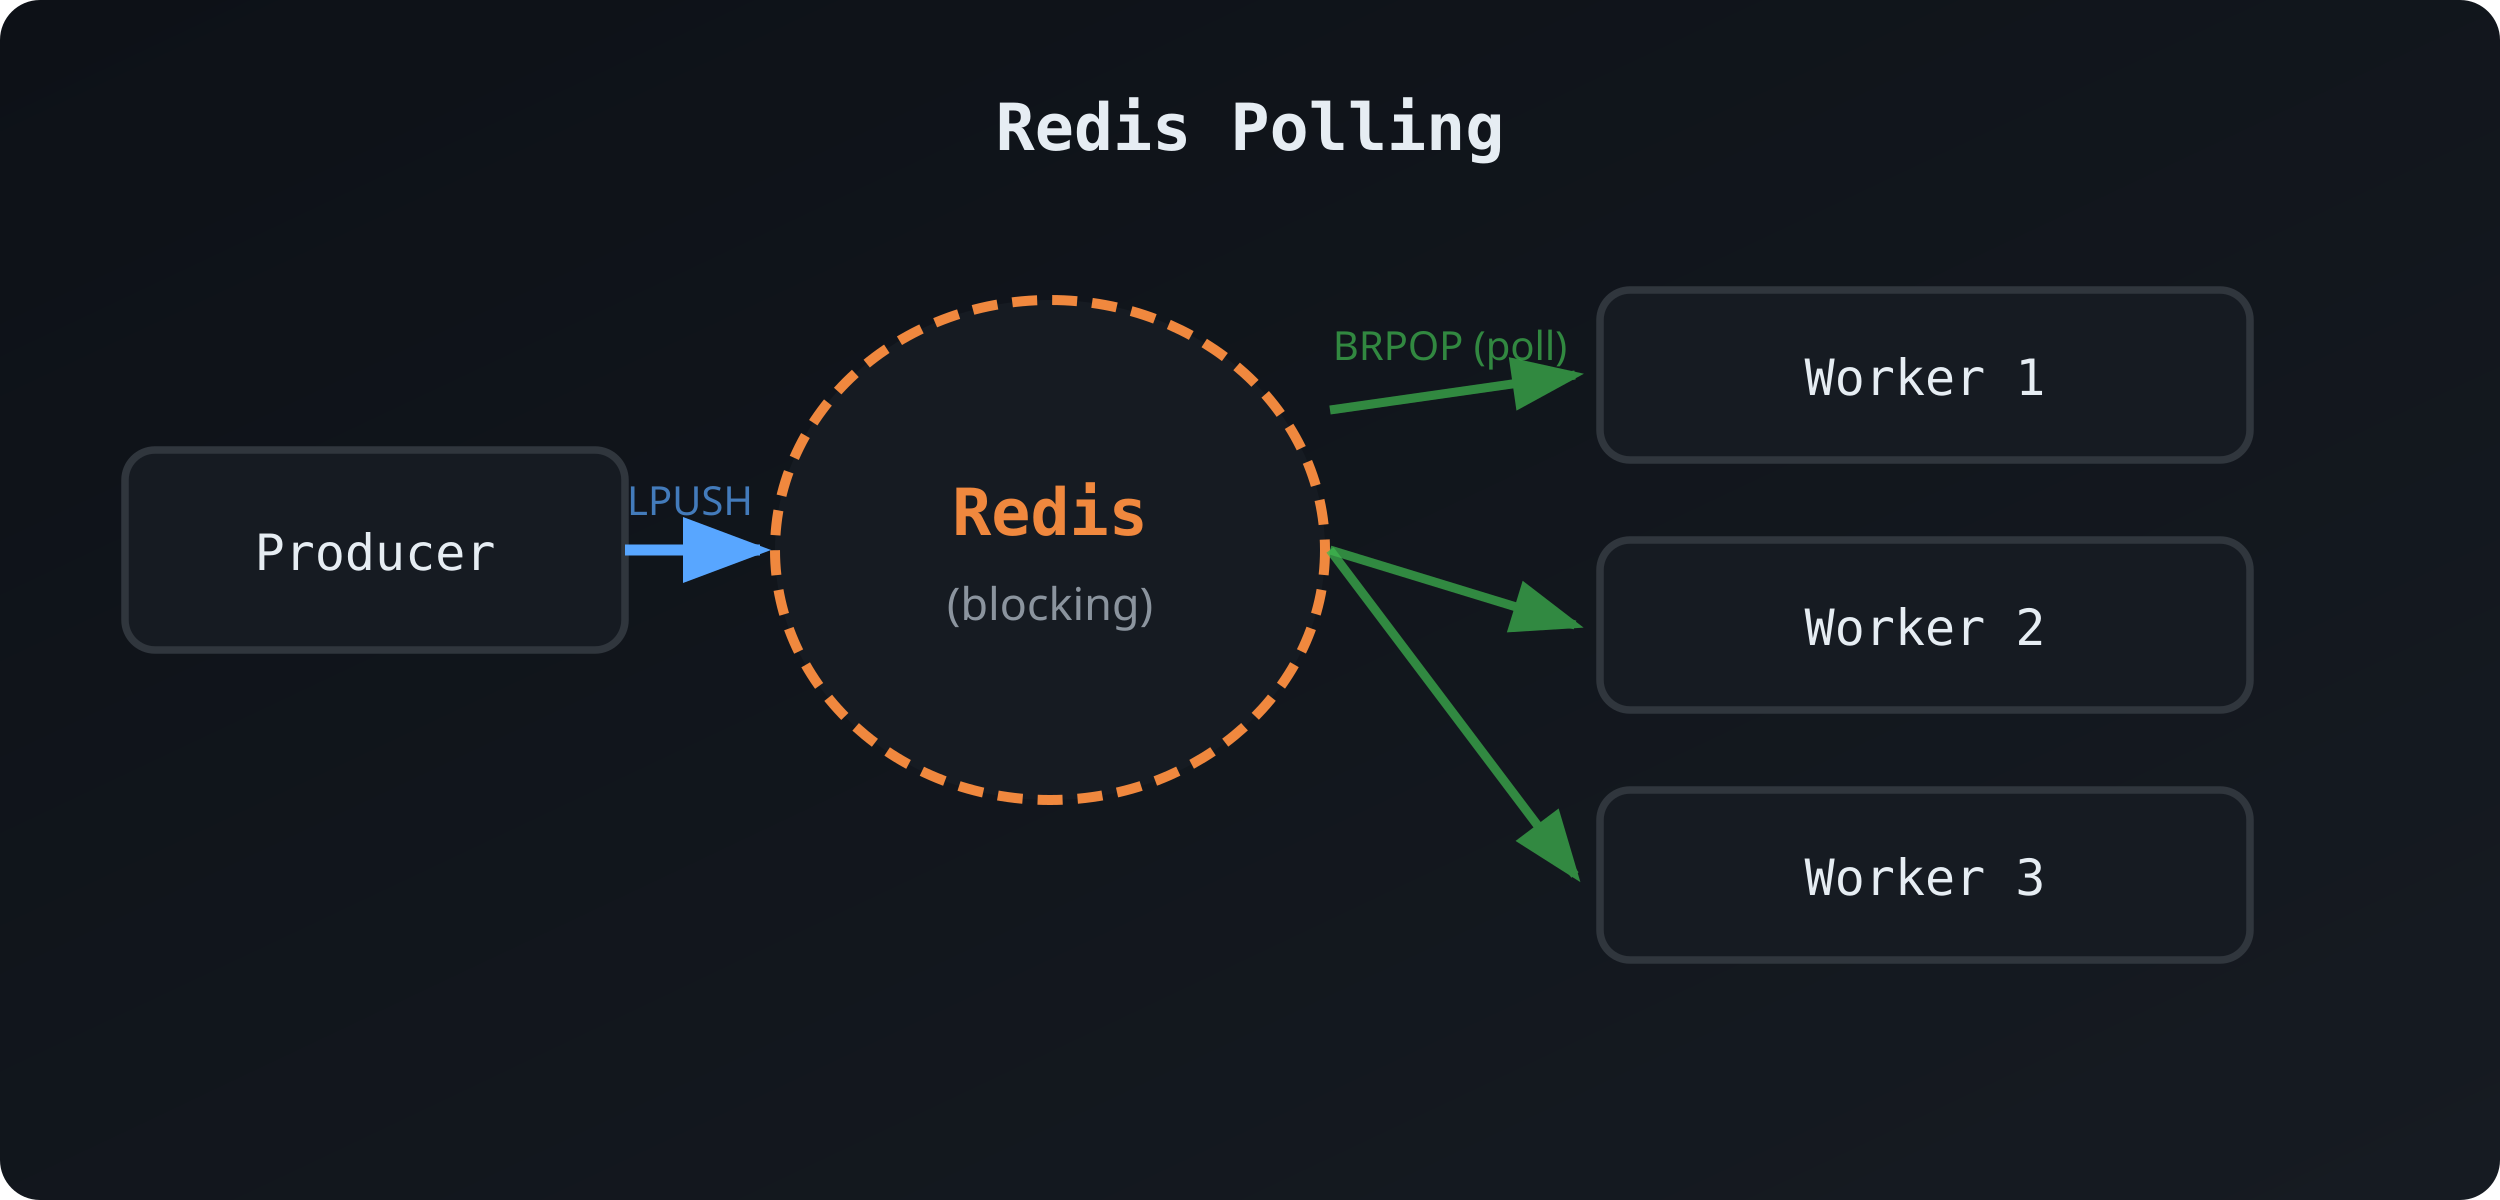
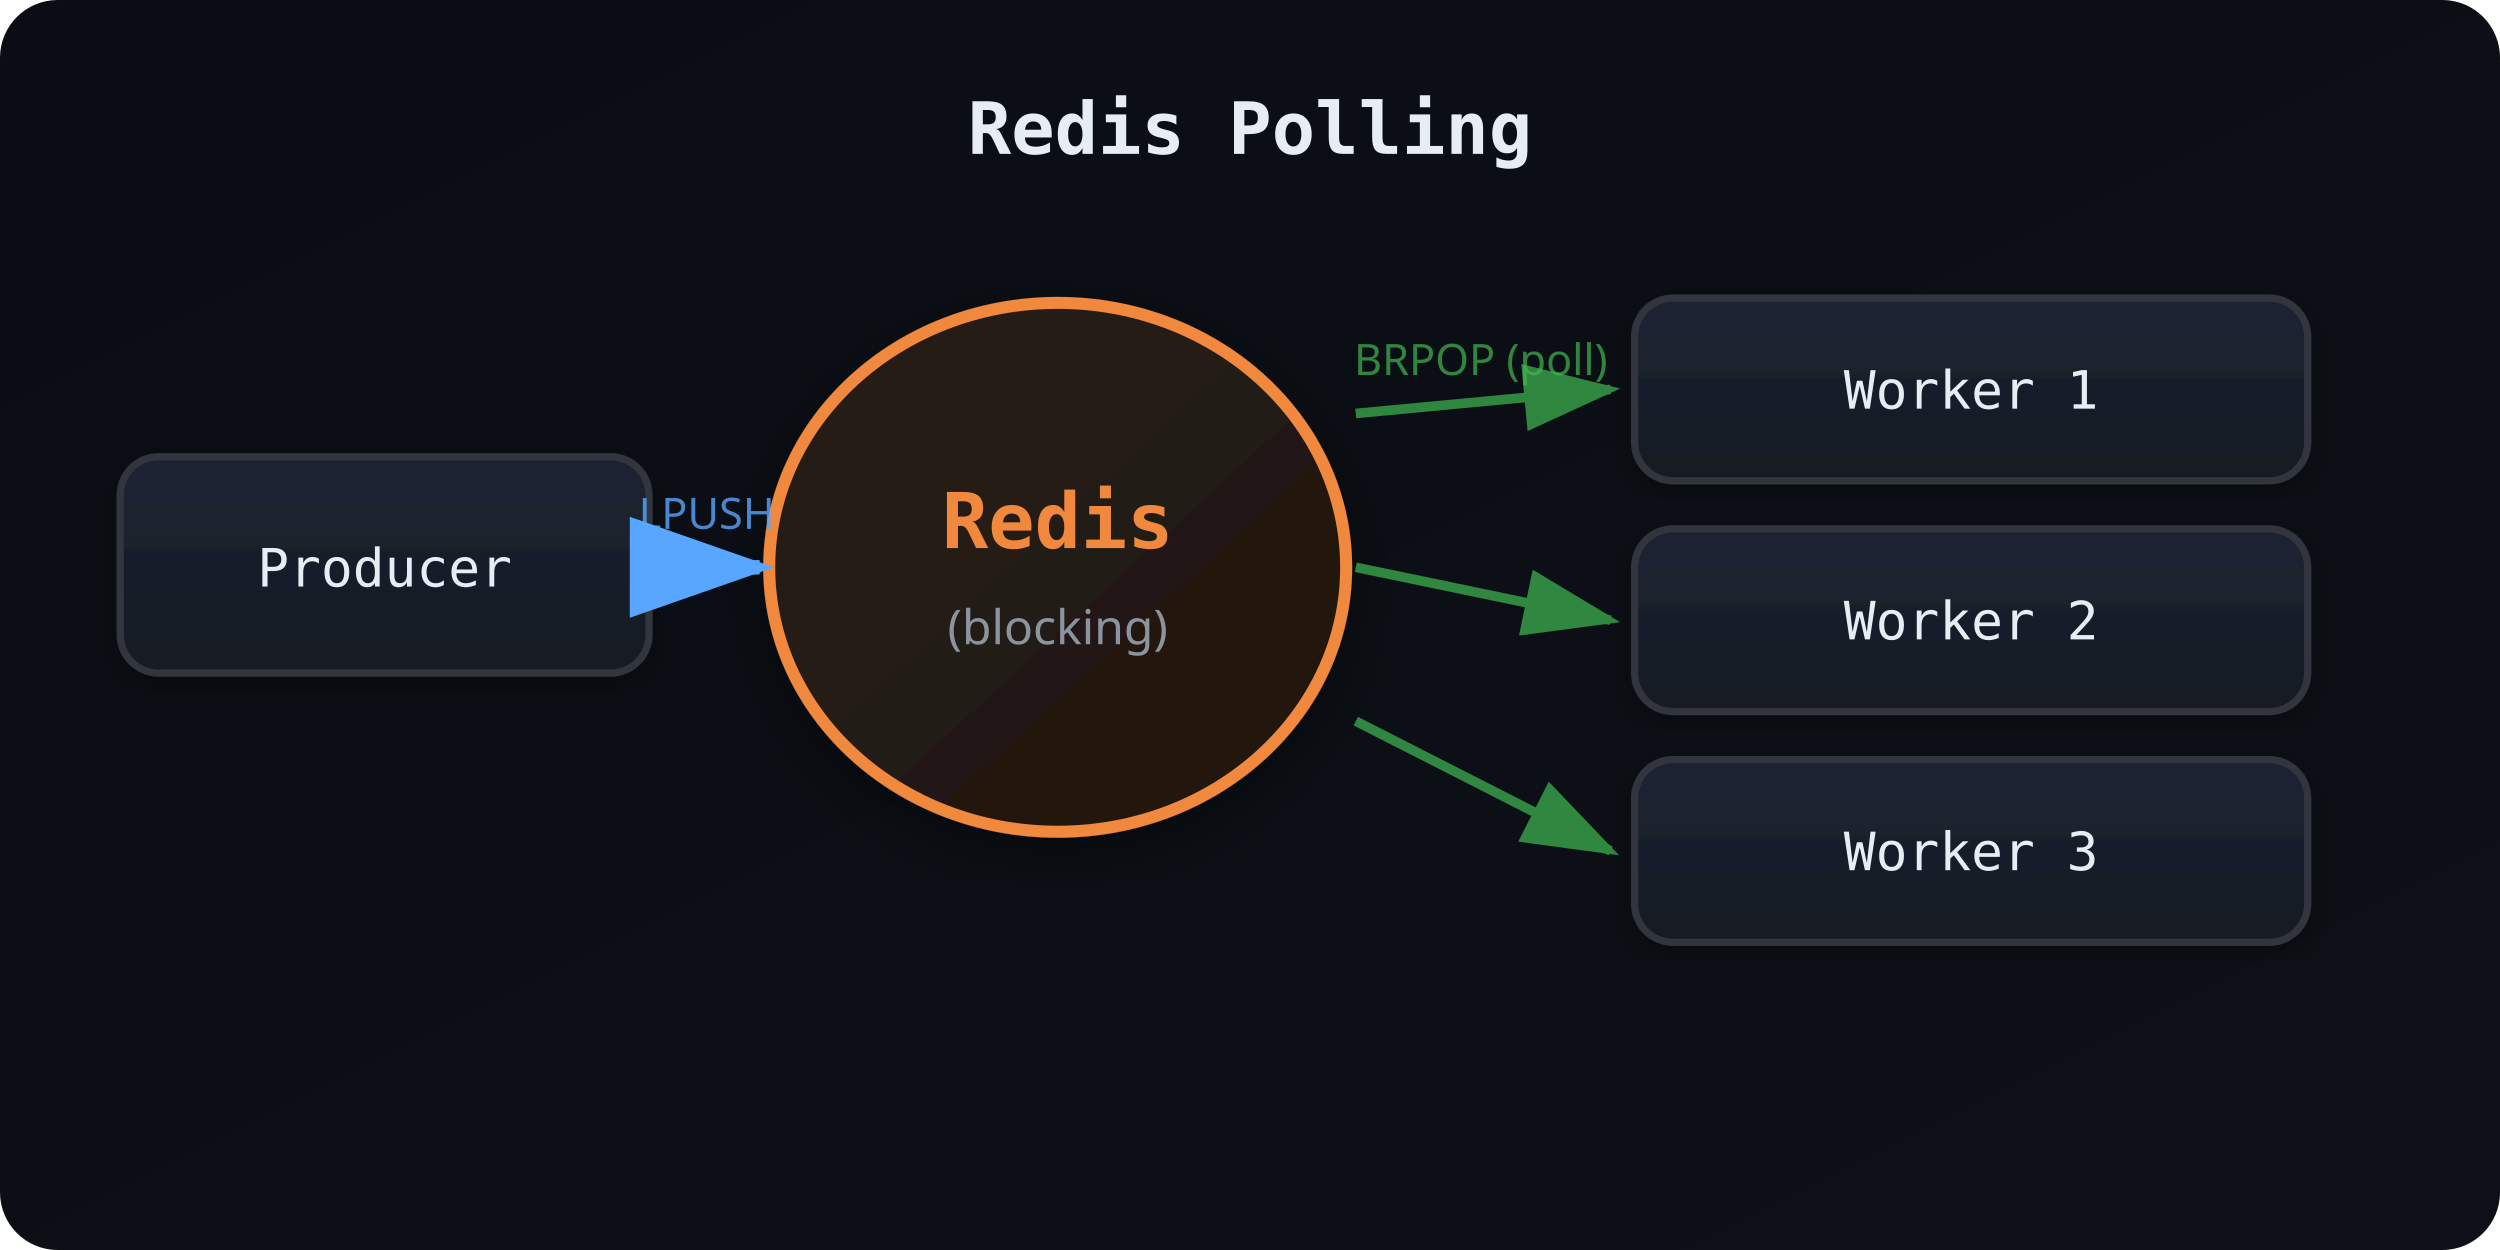
- <svg xmlns="http://www.w3.org/2000/svg" viewBox="0 0 500 240" width="500" height="240">
+ <svg xmlns="http://www.w3.org/2000/svg" viewBox="0 0 520 260" width="520" height="260">
  <defs>
    <linearGradient id="bg" x1="0%" y1="0%" x2="100%" y2="100%">
-       <stop offset="0%" stop-color="#0d1117" />
+       <stop offset="0%" stop-color="#0a0e14" />
+       <stop offset="100%" stop-color="#0d1117" />
+     </linearGradient>
+     <linearGradient id="card" x1="0%" y1="0%" x2="0%" y2="100%">
+       <stop offset="0%" stop-color="#1c2333" />
      <stop offset="100%" stop-color="#161b22" />
    </linearGradient>
-     <marker id="aBlue" markerWidth="8" markerHeight="6" refX="7" refY="3" orient="auto">
-       <polygon points="0 0,8 3,0 6" fill="#58a6ff" />
+     <linearGradient id="redis" x1="0%" y1="0%" x2="100%" y2="100%">
+       <stop offset="0%" stop-color="#2a1e14" />
+       <stop offset="100%" stop-color="#1e1610" />
+     </linearGradient>
+     <filter id="shadow">
+       <feDropShadow dx="0" dy="4" stdDeviation="6" flood-color="#000" flood-opacity="0.5" />
+     </filter>
+     <filter id="shadow-sm">
+       <feDropShadow dx="0" dy="2" stdDeviation="3" flood-color="#000" flood-opacity="0.4" />
+     </filter>
+     <marker id="aBlue" markerWidth="10" markerHeight="7" refX="9" refY="3.5" orient="auto">
+       <polygon points="0 0,10 3.5,0 7" fill="#58a6ff" />
    </marker>
-     <marker id="aGreen" markerWidth="8" markerHeight="6" refX="7" refY="3" orient="auto">
-       <polygon points="0 0,8 3,0 6" fill="#3fb950" />
+     <marker id="aGreen" markerWidth="10" markerHeight="7" refX="9" refY="3.5" orient="auto">
+       <polygon points="0 0,10 3.5,0 7" fill="#3fb950" />
    </marker>
  </defs>
-   <rect width="500" height="240" rx="8" fill="url(#bg)" />
-   <text x="250" y="30" text-anchor="middle" font-family="SF Mono,Menlo,monospace" font-size="13" font-weight="bold" fill="#e6edf3">Redis Polling</text>
-   <rect x="25" y="90" width="100" height="40" rx="6" fill="#161b22" stroke="#30363d" stroke-width="1.5" />
-   <text x="75" y="114" text-anchor="middle" font-family="SF Mono,monospace" font-size="10" fill="#e6edf3">Producer</text>
-   <ellipse cx="210" cy="110" rx="55" ry="50" fill="#161b22" stroke="#f0883e" stroke-width="2" stroke-dasharray="5 3" />
-   <text x="210" y="107" text-anchor="middle" font-family="SF Mono,monospace" font-size="13" font-weight="bold" fill="#f0883e">Redis</text>
-   <text x="210" y="124" text-anchor="middle" font-family="sans-serif" font-size="9" fill="#8b949e">(blocking)</text>
-   <rect x="320" y="58" width="130" height="34" rx="6" fill="#161b22" stroke="#30363d" stroke-width="1.5" />
-   <text x="385" y="79" text-anchor="middle" font-family="SF Mono,monospace" font-size="10" fill="#e6edf3">Worker 1</text>
-   <rect x="320" y="108" width="130" height="34" rx="6" fill="#161b22" stroke="#30363d" stroke-width="1.5" />
-   <text x="385" y="129" text-anchor="middle" font-family="SF Mono,monospace" font-size="10" fill="#e6edf3">Worker 2</text>
-   <rect x="320" y="158" width="130" height="34" rx="6" fill="#161b22" stroke="#30363d" stroke-width="1.5" />
-   <text x="385" y="179" text-anchor="middle" font-family="SF Mono,monospace" font-size="10" fill="#e6edf3">Worker 3</text>
-   <line x1="125" y1="110" x2="152" y2="110" stroke="#58a6ff" stroke-width="2.2" marker-end="url(#aBlue)" />
-   <text x="138" y="103" text-anchor="middle" font-family="sans-serif" font-size="8" fill="#58a6ff" opacity="0.7">LPUSH</text>
-   <line x1="266" y1="82" x2="315" y2="75" stroke="#3fb950" stroke-width="1.8" marker-end="url(#aGreen)" opacity="0.7" />
-   <text x="290" y="72" text-anchor="middle" font-family="sans-serif" font-size="8" fill="#3fb950" opacity="0.7">BRPOP (poll)</text>
-   <line x1="266" y1="110" x2="315" y2="125" stroke="#3fb950" stroke-width="1.8" marker-end="url(#aGreen)" opacity="0.7" />
-   <line x1="266" y1="110" x2="315" y2="175" stroke="#3fb950" stroke-width="1.8" marker-end="url(#aGreen)" opacity="0.7" />
+   <rect width="520" height="260" rx="12" fill="url(#bg)" />
+   <text x="260" y="32" text-anchor="middle" font-family="SF Mono,Menlo,Consolas,monospace" font-size="15" font-weight="bold" fill="#e6edf3">Redis Polling</text>
+   <rect x="25" y="95" width="110" height="45" rx="8" fill="url(#card)" stroke="#30363d" stroke-width="1.5" filter="url(#shadow-sm)" />
+   <text x="80" y="122" text-anchor="middle" font-family="SF Mono,Menlo,Consolas,monospace" font-size="11" fill="#e6edf3">Producer</text>
+   <ellipse cx="220" cy="118" rx="60" ry="55" fill="url(#redis)" stroke="#f0883e" stroke-width="2.5" filter="url(#shadow)" />
+   <text x="220" y="114" text-anchor="middle" font-family="SF Mono,Menlo,Consolas,monospace" font-size="16" font-weight="bold" fill="#f0883e">Redis</text>
+   <text x="220" y="134" text-anchor="middle" font-family="sans-serif" font-size="10" fill="#8b949e">(blocking)</text>
+   <rect x="340" y="62" width="140" height="38" rx="8" fill="url(#card)" stroke="#30363d" stroke-width="1.5" filter="url(#shadow-sm)" />
+   <text x="410" y="85" text-anchor="middle" font-family="SF Mono,Menlo,Consolas,monospace" font-size="11" fill="#e6edf3">Worker 1</text>
+   <rect x="340" y="110" width="140" height="38" rx="8" fill="url(#card)" stroke="#30363d" stroke-width="1.5" filter="url(#shadow-sm)" />
+   <text x="410" y="133" text-anchor="middle" font-family="SF Mono,Menlo,Consolas,monospace" font-size="11" fill="#e6edf3">Worker 2</text>
+   <rect x="340" y="158" width="140" height="38" rx="8" fill="url(#card)" stroke="#30363d" stroke-width="1.5" filter="url(#shadow-sm)" />
+   <text x="410" y="181" text-anchor="middle" font-family="SF Mono,Menlo,Consolas,monospace" font-size="11" fill="#e6edf3">Worker 3</text>
+   <line x1="135" y1="118" x2="158" y2="118" stroke="#58a6ff" stroke-width="3" marker-end="url(#aBlue)" />
+   <text x="147" y="110" text-anchor="middle" font-family="sans-serif" font-size="9" fill="#58a6ff" opacity="0.8">LPUSH</text>
+   <line x1="282" y1="86" x2="335" y2="81" stroke="#3fb950" stroke-width="2" marker-end="url(#aGreen)" opacity="0.7" />
+   <text x="308" y="78" text-anchor="middle" font-family="sans-serif" font-size="9" fill="#3fb950" opacity="0.7">BRPOP (poll)</text>
+   <line x1="282" y1="118" x2="335" y2="129" stroke="#3fb950" stroke-width="2" marker-end="url(#aGreen)" opacity="0.7" />
+   <line x1="282" y1="150" x2="335" y2="177" stroke="#3fb950" stroke-width="2" marker-end="url(#aGreen)" opacity="0.7" />
</svg>
